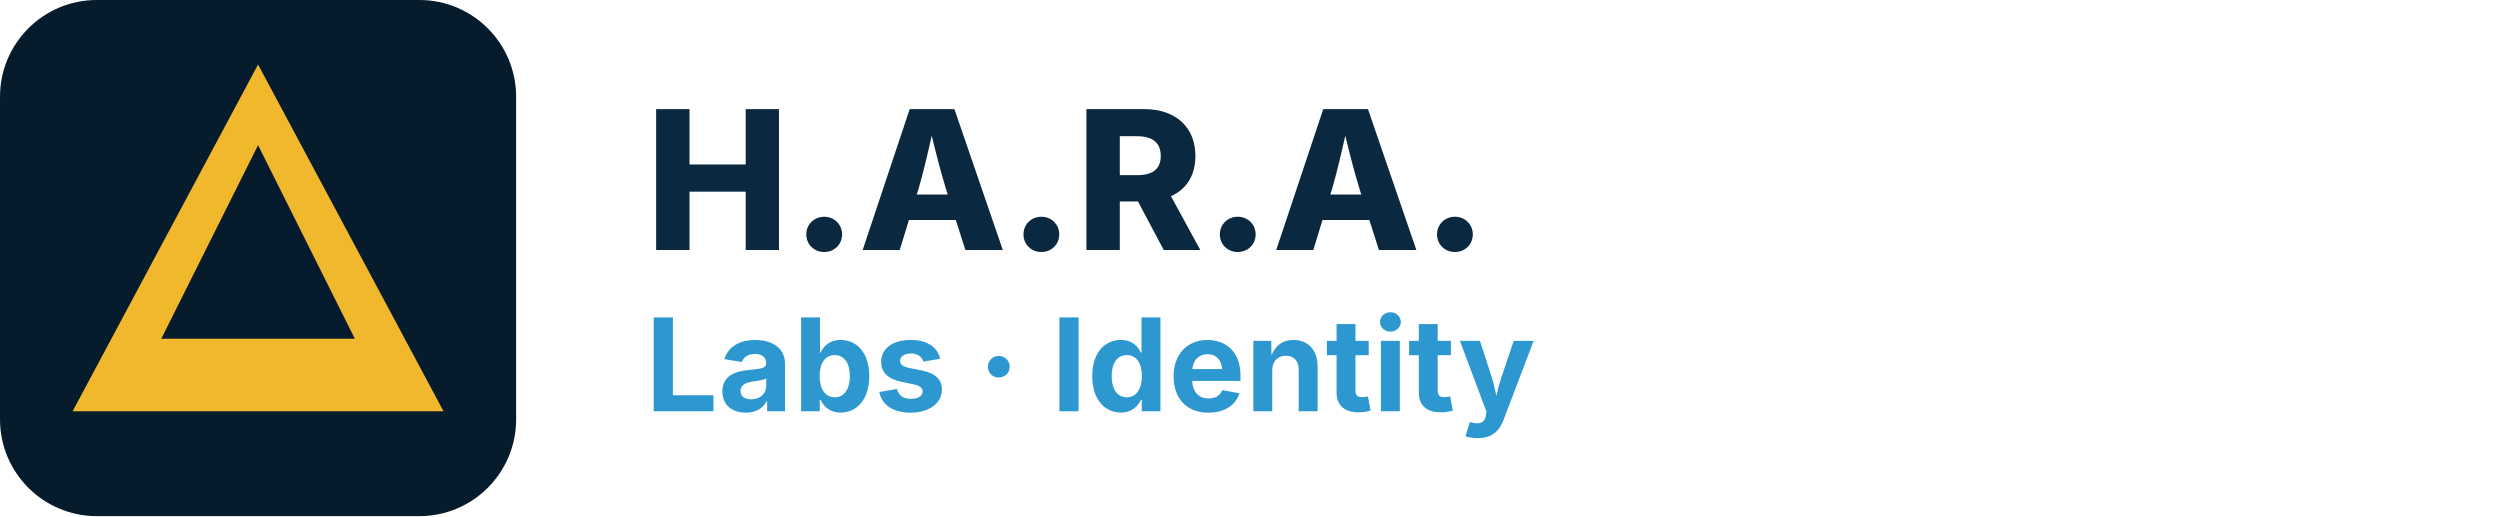
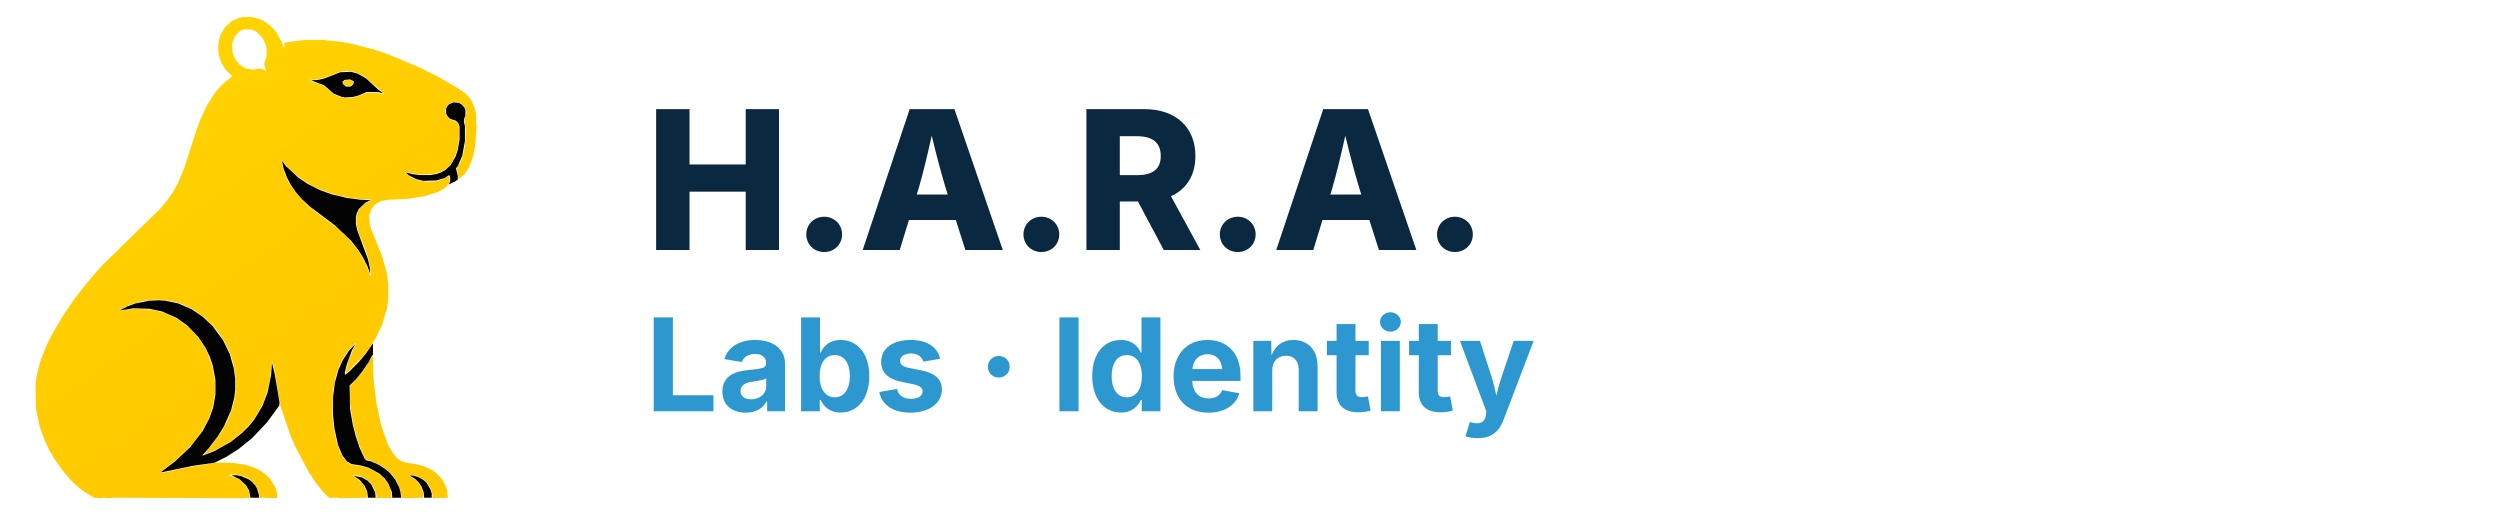
- <svg xmlns="http://www.w3.org/2000/svg" viewBox="0 0 310 64" role="img" aria-label="H.A.R.A. Labs">
-   <rect width="64" height="64" rx="12" fill="#061b2b" />
-   <path d="M32 8 55 51H9L32 8Z" fill="#f1b82d" />
-   <path d="M32 18 44 42H20L32 18Z" fill="#061b2b" />
+ <svg xmlns="http://www.w3.org/2000/svg" viewBox="0 0 310 64" role="img" aria-label="H.A.R.A Labs">
+   <svg x="0" y="0" width="64" height="64" viewBox="108 50 1080 1150">
+     <defs>
+       <linearGradient id="gold" x1="0" y1="0" x2="0.65" y2="1">
+         <stop offset="0" stop-color="#ffd800" />
+         <stop offset=".52" stop-color="#ffcd00" />
+         <stop offset="1" stop-color="#ffc900" />
+       </linearGradient>
+     </defs>
+     <path fill="url(#gold)" fill-rule="evenodd" d="M904 842L882 877 L853 910 L853 949 L860 995 L872 1038 L887 1073 L901 1077 L922 1087 L937 1098 L946 1107 L957 1122 L966 1143 L968 1160 L969 1159 L978 1160 L1016 1159 L1016 1149 L1010 1133 L1002 1122 L995 1116 L983 1109 L984 1108 L1000 1110 L1018 1119 L1026 1127 L1033 1139 L1036 1148 L1037 1156 L1036 1160 L1071 1159 L1069 1142 L1064 1128 L1058 1118 L1045 1104 L1035 1097 L1018 1089 L999 1084 L977 1081 L966 1077 L959 1072 L950 1062 L937 1040 L922 997 L911 944 L905 892ZM605 90L588 98 L574 111 L565 126 L561 139 L559 152 L560 171 L566 190 L576 206 L591 220 L575 232 L561 246 L551 258 L534 285 L520 315 L511 339 L483 426 L468 461 L459 477 L446 496 L429 516 L299 643 L266 681 L236 720 L213 754 L189 795 L177 819 L162 857 L154 891 L152 908 L153 959 L161 999 L172 1030 L183 1053 L194 1072 L213 1099 L230 1119 L247 1135 L261 1146 L283 1159 L298 1160 L306 1159 L317 1160 L326 1159 L614 1160 L622 1159 L630 1160 L628 1146 L622 1134 L612 1123 L605 1118 L584 1109 L585 1107 L603 1108 L615 1111 L626 1116 L633 1121 L641 1129 L648 1141 L651 1152 L651 1160 L659 1159 L690 1160 L691 1152 L687 1137 L675 1117 L665 1107 L650 1097 L637 1091 L617 1085 L587 1081 L553 1081 L487 1092 L433 1104 L429 1103 L465 1075 L500 1041 L516 1021 L536 987 L547 957 L552 926 L552 900 L546 865 L534 833 L527 820 L513 800 L492 778 L467 760 L442 748 L412 740 L374 738 L354 740 L343 743 L338 742 L360 730 L390 721 L413 718 L433 718 L455 721 L479 728 L504 740 L530 759 L550 779 L562 794 L573 811 L586 838 L593 860 L598 890 L598 922 L596 938 L591 959 L580 987 L568 1009 L547 1039 L526 1064 L559 1050 L589 1032 L617 1009 L641 981 L659 949 L667 927 L674 897 L679 856 L681 859 L686 881 L693 927 L698 950 L697 952 L720 1020 L731 1045 L761 1102 L777 1126 L792 1145 L806 1159 L828 1159 L829 1160 L891 1159 L892 1160 L890 1146 L883 1131 L870 1117 L859 1110 L867 1109 L878 1112 L888 1117 L898 1125 L908 1140 L912 1156 L911 1160 L923 1159 L946 1160 L943 1140 L938 1129 L932 1120 L919 1107 L896 1094 L875 1088 L864 1087 L853 1084 L848 1081 L838 1070 L830 1055 L823 1035 L817 1006 L814 980 L815 921 L821 889 L829 866 L838 848 L848 833 L865 814 L866 816 L850 852 L842 884 L881 845 L895 827 L911 802 L925 772 L935 738 L938 716 L938 683 L935 659 L924 620 L899 558 L896 545 L896 529 L900 517 L904 511 L911 504 L922 498 L938 495 L982 493 L1019 487 L1048 478 L1063 470 L1072 461 L1075 454 L1074 442 L1055 451 L1042 454 L1023 455 L1005 452 L992 447 L975 434 L977 433 L988 436 L1011 439 L1038 438 L1055 433 L1063 429 L1073 421 L1078 415 L1086 401 L1092 383 L1096 357 L1096 334 L1094 326 L1090 321 L1077 317 L1070 311 L1066 304 L1065 296 L1068 287 L1075 280 L1082 277 L1093 277 L1101 281 L1108 288 L1112 298 L1112 305 L1108 316 L1111 340 L1109 376 L1104 398 L1098 413 L1091 424 L1095 449 L1108 438 L1116 426 L1123 411 L1129 390 L1132 373 L1135 330 L1134 329 L1134 308 L1131 292 L1123 273 L1111 259 L1091 245 L1047 220 L1007 200 L938 171 L905 160 L859 148 L831 143 L791 139 L752 139 L712 144 L707 146 L707 154 L705 156 L700 142 L688 121 L674 106 L661 97 L650 92 L635 88 L614 88ZM701 407L714 423 L736 443 L763 461 L783 471 L813 482 L832 487 L860 492 L879 494 L897 494 L903 496 L890 501 L875 514 L870 523 L867 536 L867 547 L871 566 L886 603 L894 627 L900 660 L899 664 L897 662 L888 638 L879 621 L868 604 L851 583 L826 559 L780 525 L757 506 L730 477 L715 454 L708 439 L700 411ZM764 228L780 227 L794 224 L830 210 L845 208 L857 209 L873 214 L888 223 L929 259 L927 260 L910 256 L892 256 L862 267 L838 268 L818 261 L793 240 L769 232ZM837 232L839 238 L845 242 L855 241 L860 236 L860 232 L858 230 L851 228 L842 229ZM609 118L617 115 L635 116 L645 121 L659 136 L665 149 L667 158 L667 175 L662 190 L662 196 L666 206 L665 208 L660 205 L651 203 L638 205 L621 203 L608 195 L598 184 L591 167 L590 148 L596 131Z" />
+     <path fill="#030303" fill-rule="evenodd" d="M861 1110L874 1119 L885 1132 L891 1145 L893 1159 L910 1159 L909 1147 L900 1129 L892 1121 L880 1114ZM985 1109L998 1117 L1006 1125 L1012 1134 L1017 1147 L1018 1159 L1035 1159 L1035 1150 L1032 1140 L1023 1125 L1016 1119 L1005 1113 L995 1110ZM586 1109L589 1109 L607 1118 L621 1131 L628 1143 L631 1159 L650 1159 L650 1153 L646 1139 L642 1132 L634 1123 L627 1118 L611 1111 L601 1109ZM865 816L850 832 L837 852 L827 874 L819 903 L815 936 L815 974 L818 1004 L826 1041 L836 1065 L846 1078 L856 1084 L876 1087 L894 1092 L918 1105 L930 1116 L938 1127 L946 1146 L947 1159 L967 1159 L965 1144 L962 1135 L954 1119 L942 1104 L933 1096 L918 1086 L900 1078 L890 1076 L886 1073 L874 1047 L866 1023 L859 996 L853 961 L852 909 L867 894 L880 878 L895 856 L902 842 L904 841 L904 815 L888 838 L872 857 L850 879 L842 885 L841 881 L846 861 L857 831ZM339 742L370 737 L406 738 L434 744 L466 758 L490 775 L515 801 L531 825 L540 844 L547 864 L553 897 L553 929 L548 958 L539 983 L524 1011 L497 1046 L463 1078 L430 1103 L502 1088 L551 1081 L577 1068 L604 1051 L635 1026 L668 991 L695 954 L696 947 L685 883 L679 858 L677 886 L669 925 L658 954 L640 984 L628 999 L613 1014 L588 1034 L551 1055 L525 1065 L524 1064 L537 1050 L557 1024 L572 1000 L588 964 L595 936 L597 919 L597 893 L594 871 L585 839 L570 808 L547 777 L525 756 L500 739 L470 726 L441 720 L427 719 L405 720 L375 726 L356 733ZM701 408L705 426 L712 445 L721 462 L732 478 L745 493 L763 510 L819 552 L855 586 L872 608 L882 624 L892 644 L898 661 L897 647 L893 628 L869 563 L866 549 L866 534 L868 525 L873 515 L888 501 L896 497 L902 496 L876 495 L846 491 L812 483 L787 474 L759 460 L738 446 L710 420ZM1102 283L1095 279 L1083 278 L1074 282 L1070 286 L1067 292 L1067 303 L1070 309 L1076 315 L1089 319 L1094 324 L1097 332 L1097 360 L1093 384 L1088 399 L1077 418 L1065 429 L1056 434 L1044 438 L1032 440 L1008 440 L992 438 L977 434 L983 440 L1000 449 L1016 453 L1046 452 L1065 446 L1074 440 L1076 444 L1076 454 L1073 461 L1086 455 L1093 450 L1093 442 L1089 425 L1093 420 L1103 397 L1109 364 L1109 331 L1107 323 L1107 315 L1110 308 L1110 295 L1108 290ZM766 229L795 240 L817 259 L835 266 L841 267 L860 266 L871 263 L890 255 L914 255 L927 258 L915 249 L889 225 L870 214 L855 210 L831 211 L795 225 L782 228ZM836 232L841 228 L853 227 L861 231 L861 236 L857 241 L853 243 L844 243 L837 237Z" />
+   </svg>
  <text x="80" y="31" font-family="Inter,Arial,sans-serif" font-size="24" font-weight="800" fill="#0a2840">H.A.R.A.</text>
  <text x="80" y="51" font-family="Inter,Arial,sans-serif" font-size="16" font-weight="700" fill="#2d98d0">Labs · Identity</text>
</svg>
